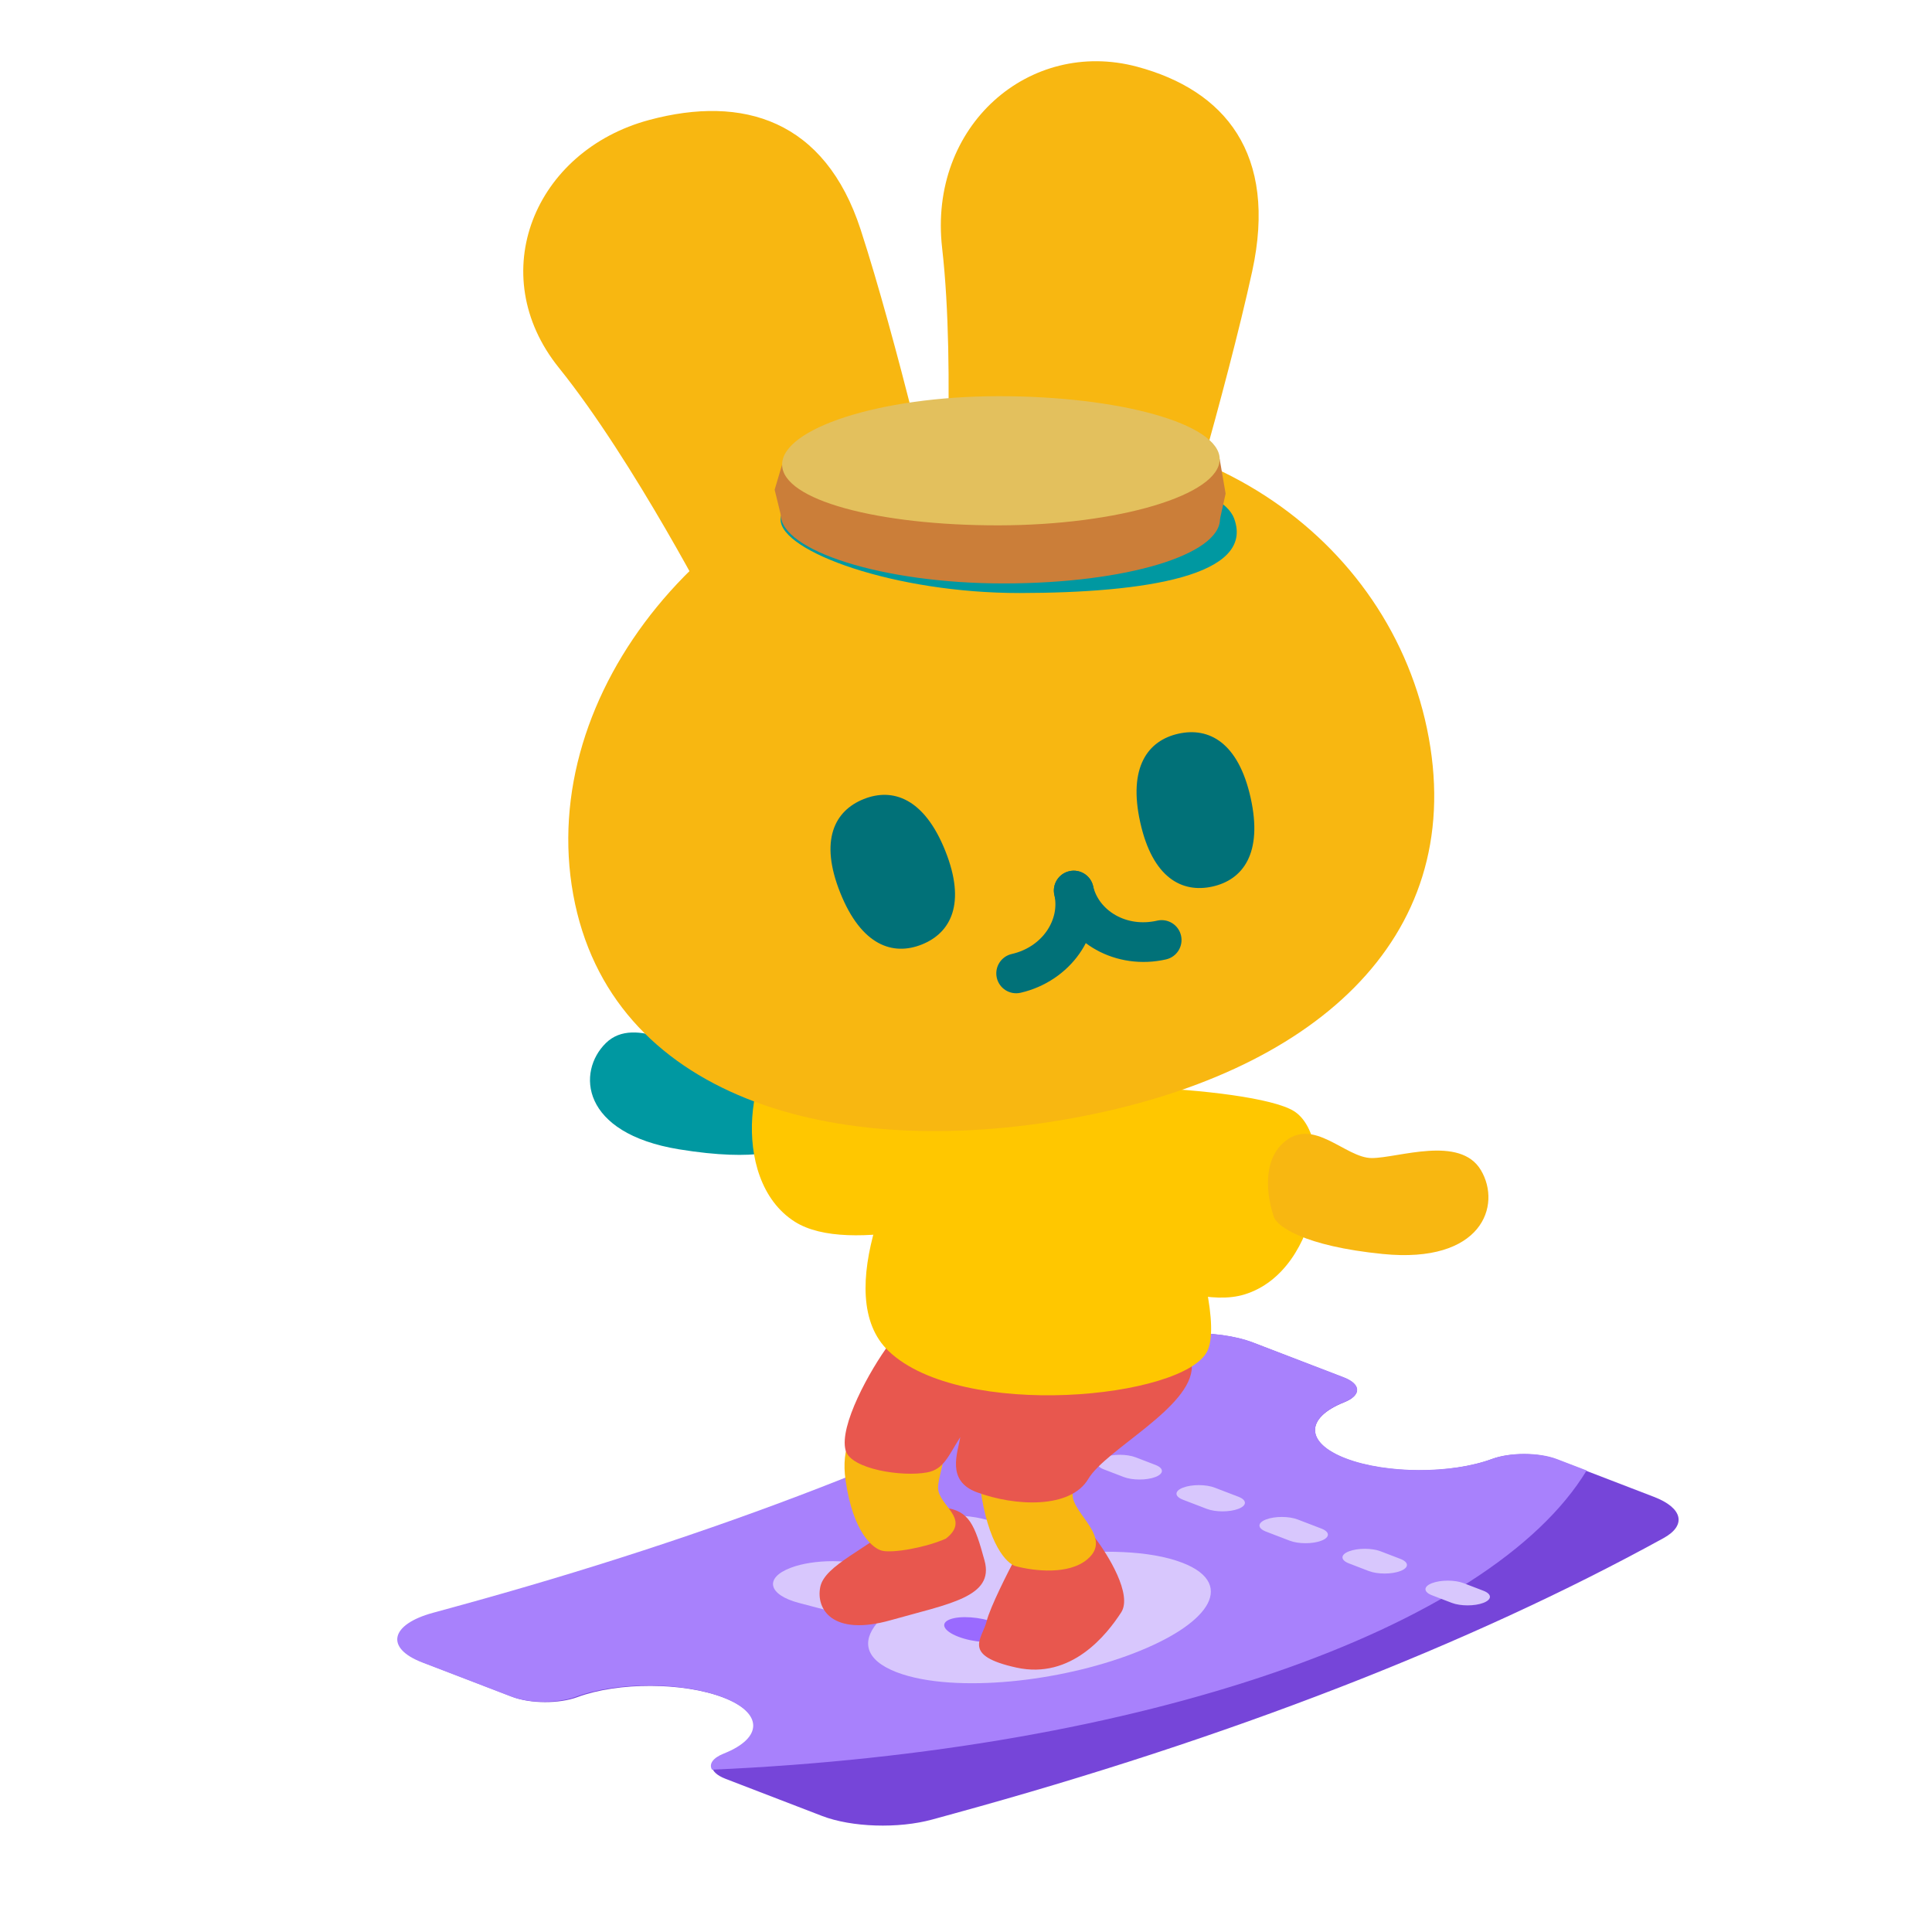
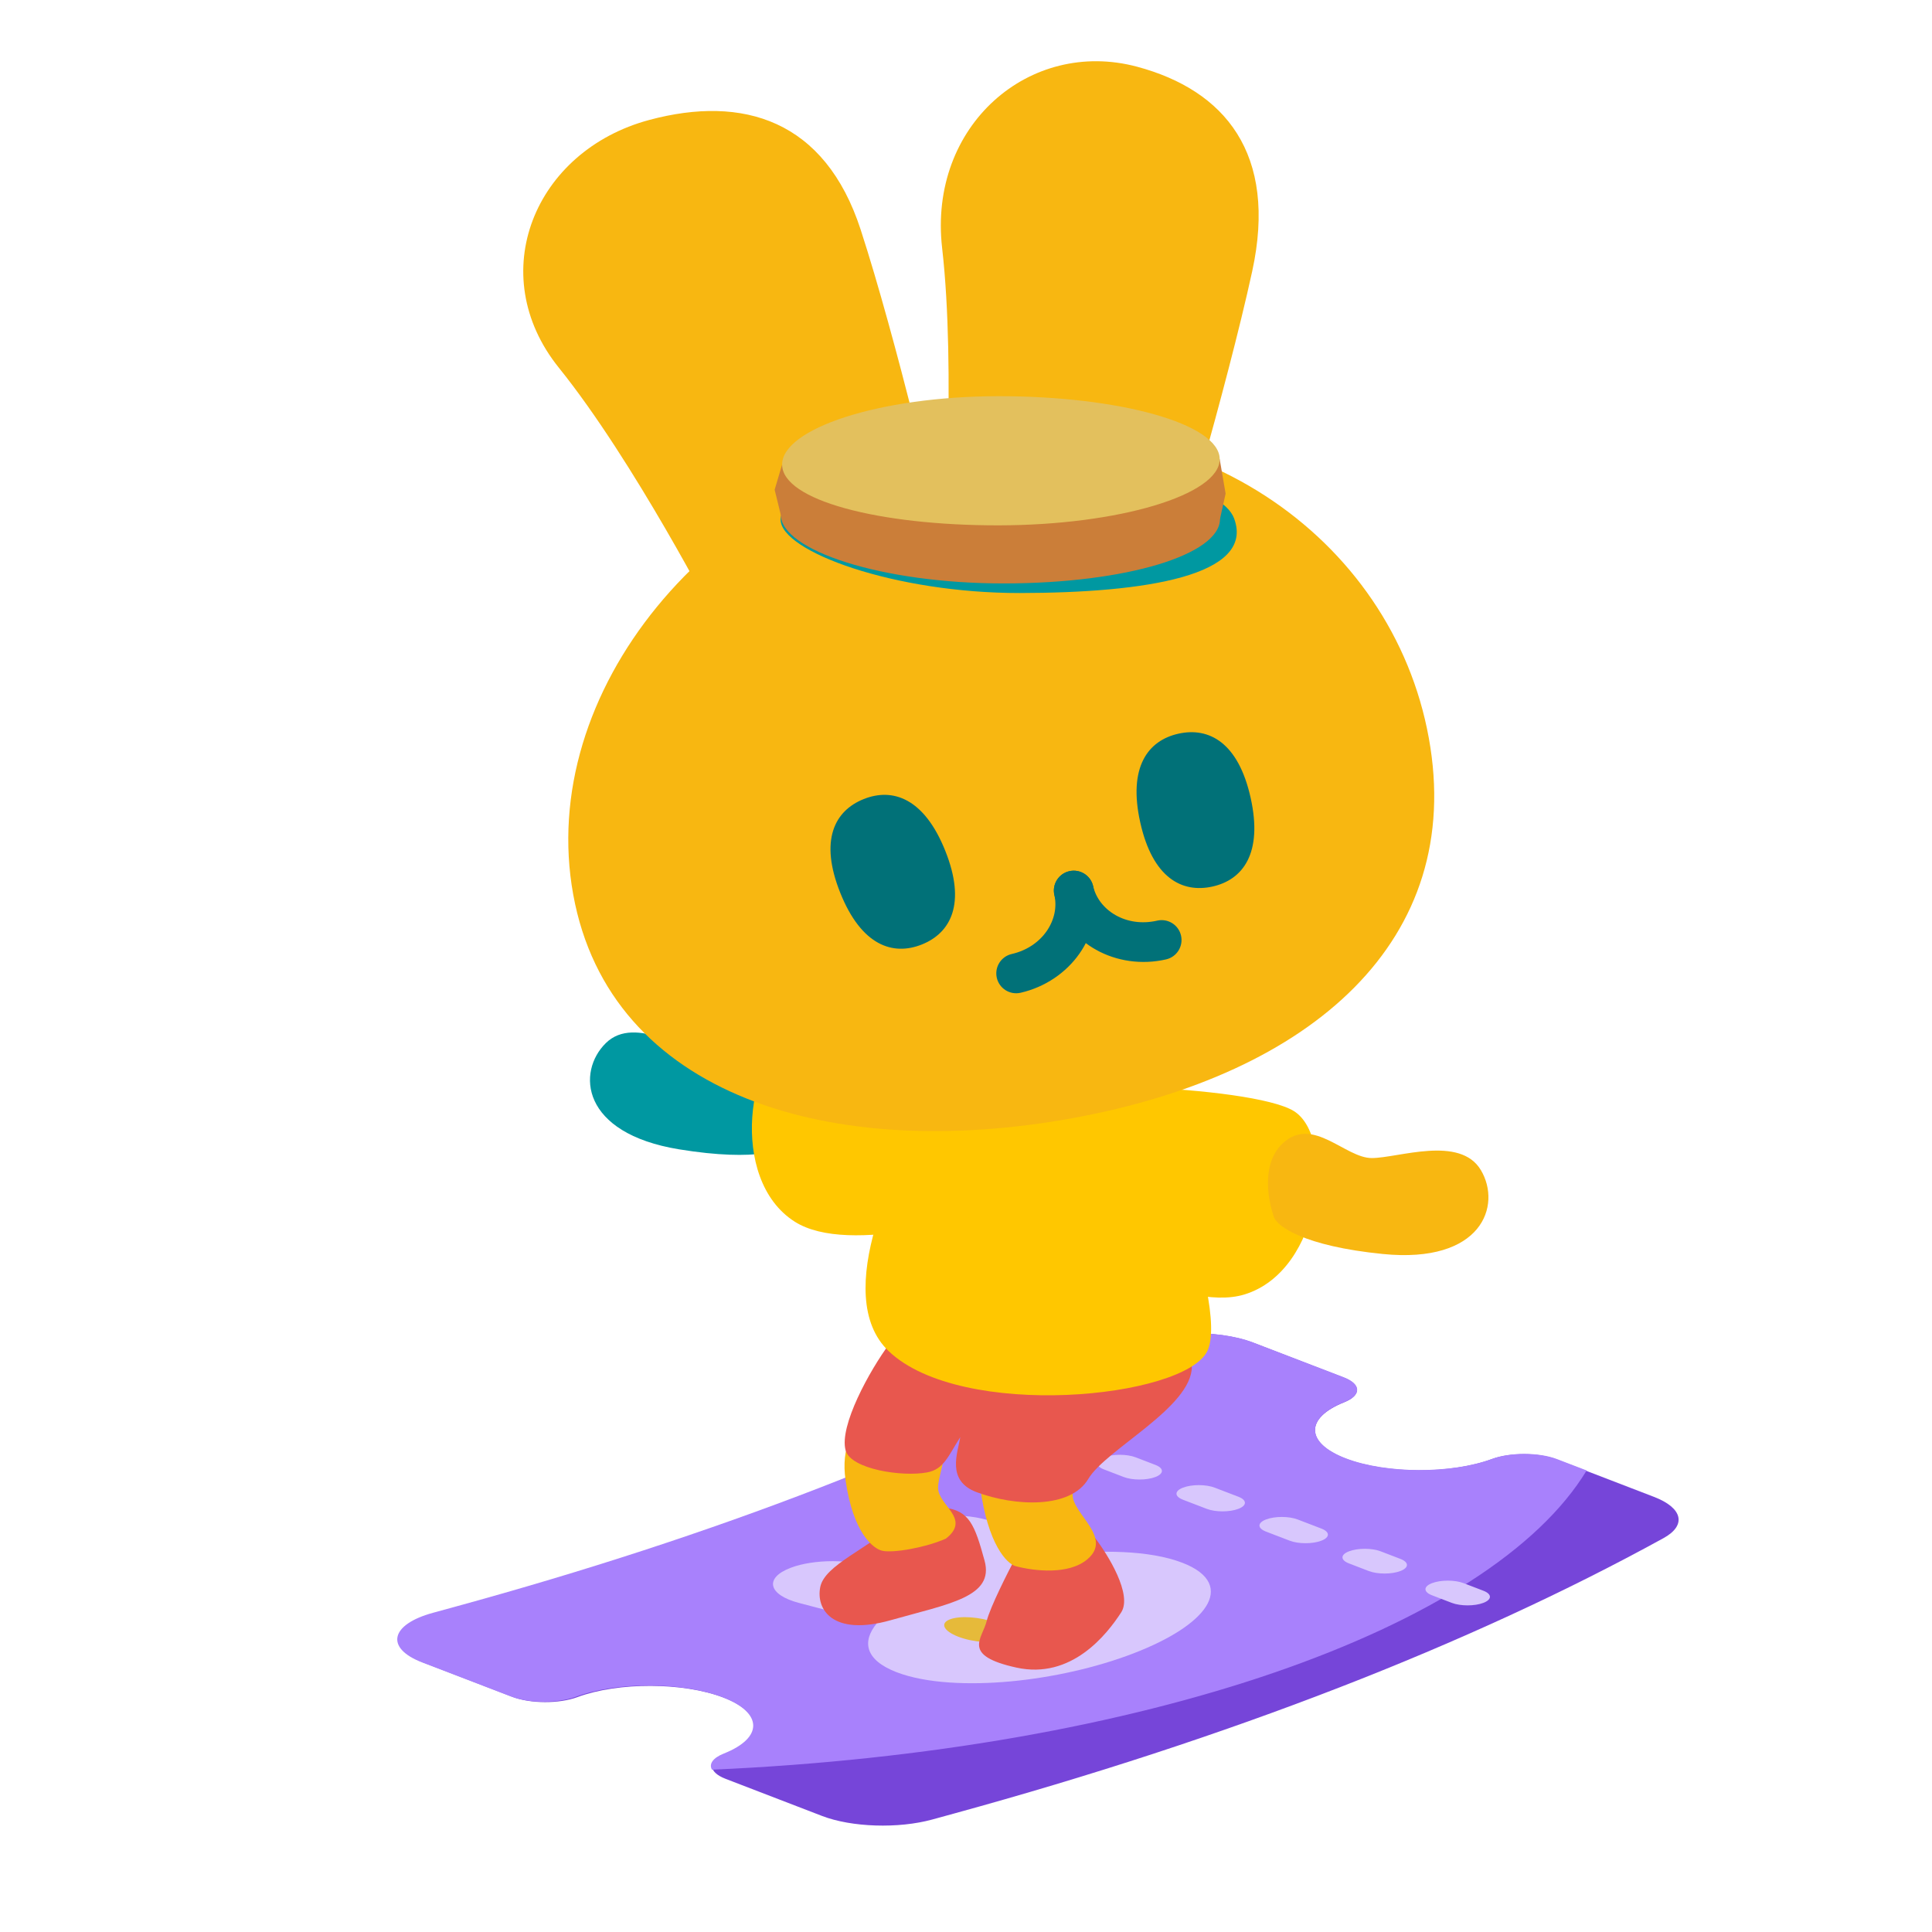
<svg xmlns="http://www.w3.org/2000/svg" width="192" height="192" fill="none" viewBox="0 0 192 192">
  <path fill="#7645D9" d="M72.11 176.779C70.34 176.098 70.315 174.997 72.054 174.304C75.976 172.742 75.933 170.251 71.924 168.709C67.915 167.167 61.441 167.15 57.379 168.659C55.579 169.328 52.716 169.318 50.946 168.637L42.13 165.245C38.447 163.829 38.955 161.478 43.195 160.315L45.326 159.73C71.21 152.629 93.752 143.879 111.982 133.858C114.916 132.246 120.925 132.043 124.543 133.435L133.516 136.887C135.284 137.567 135.312 138.667 133.579 139.36C129.671 140.922 129.72 143.409 133.724 144.949C137.728 146.49 144.191 146.508 148.253 145.005C150.055 144.338 152.912 144.349 154.68 145.029L164.381 148.761C167.235 149.859 167.629 151.588 165.314 152.86C146.026 163.462 122.175 172.719 94.789 180.233L92.66 180.818C89.273 181.747 84.636 181.598 81.695 180.467L72.11 176.779Z" />
  <path fill="#A881FC" fill-rule="evenodd" d="M70.756 175.87C70.434 175.311 70.827 174.703 71.938 174.262C75.868 172.7 75.825 170.211 71.808 168.67C67.79 167.128 61.302 167.112 57.233 168.62C55.428 169.288 52.56 169.279 50.786 168.598L41.951 165.208C38.261 163.792 38.77 161.443 43.019 160.281L45.154 159.696C71.092 152.599 93.682 143.854 111.95 133.84C114.89 132.228 120.911 132.026 124.537 133.417L133.529 136.867C135.3 137.547 135.328 138.645 133.592 139.338C129.676 140.9 129.725 143.385 133.737 144.924C137.749 146.464 144.226 146.482 148.297 144.98C150.102 144.314 152.965 144.324 154.737 145.004L157.68 146.133C148.115 161.91 113.479 173.995 70.756 175.87Z" clip-rule="evenodd" />
  <path fill="#D8C7FD" fill-rule="evenodd" d="M104.608 141.661L106.572 142.414C107.439 142.747 107.439 143.287 106.572 143.619C105.704 143.952 104.297 143.952 103.43 143.619L101.466 142.866C100.598 142.533 100.598 141.993 101.466 141.661C102.334 141.328 103.74 141.328 104.608 141.661Z" clip-rule="evenodd" />
  <path fill="#D8C7FD" fill-rule="evenodd" d="M112.856 144.825L114.819 145.579C115.687 145.911 115.687 146.451 114.819 146.784C113.952 147.117 112.545 147.117 111.677 146.784L109.714 146.031C108.846 145.698 108.846 145.158 109.714 144.825C110.581 144.492 111.988 144.492 112.856 144.825Z" clip-rule="evenodd" />
  <path fill="#D8C7FD" fill-rule="evenodd" d="M123.067 149.948C122.199 150.281 120.793 150.281 119.925 149.948L117.569 149.044C116.701 148.711 116.701 148.172 117.569 147.839C118.436 147.506 119.843 147.506 120.71 147.839L123.067 148.743C123.935 149.076 123.935 149.616 123.067 149.948Z" clip-rule="evenodd" />
  <path fill="#D8C7FD" fill-rule="evenodd" d="M131.315 153.113C130.447 153.446 129.04 153.446 128.173 153.113L125.816 152.209C124.949 151.876 124.949 151.336 125.816 151.003C126.684 150.67 128.091 150.67 128.958 151.003L131.315 151.907C132.182 152.24 132.182 152.78 131.315 153.113Z" clip-rule="evenodd" />
  <path fill="#D8C7FD" fill-rule="evenodd" d="M137.206 154.168L139.169 154.921C140.037 155.254 140.037 155.794 139.169 156.127C138.302 156.46 136.895 156.46 136.027 156.127L134.064 155.373C133.196 155.04 133.196 154.501 134.064 154.168C134.931 153.835 136.338 153.835 137.206 154.168Z" clip-rule="evenodd" />
  <path fill="#D8C7FD" fill-rule="evenodd" d="M145.453 157.332L147.417 158.086C148.285 158.419 148.285 158.958 147.417 159.291C146.549 159.624 145.143 159.624 144.275 159.291L142.311 158.538C141.444 158.205 141.444 157.665 142.311 157.332C143.179 156.999 144.586 156.999 145.453 157.332Z" clip-rule="evenodd" />
  <path fill="#D8C7FD" fill-rule="evenodd" d="M90.394 154.487C88.08 153.599 88.08 152.159 90.394 151.271C93.017 150.265 97.377 150.42 99.473 151.594L104.753 154.55C109.36 153.982 114.25 154.058 117.491 155.301C120.403 156.419 120.845 158.066 119.858 159.635C118.859 161.222 116.334 162.894 112.621 164.319C108.909 165.744 104.551 166.712 100.414 167.096C96.323 167.474 92.031 167.305 89.118 166.187C85.896 164.951 85.684 163.089 87.133 161.331L79.397 159.297C76.337 158.493 75.934 156.82 78.556 155.813C80.871 154.925 84.623 154.925 86.937 155.813L92.298 157.87C92.829 157.632 93.392 157.397 93.987 157.169C94.562 156.949 95.15 156.74 95.751 156.542L90.394 154.487Z" clip-rule="evenodd" />
-   <path fill="#9A6AFF" d="M98.9 161.249C100.372 161.813 100.745 162.586 99.733 162.974C98.721 163.363 96.708 163.22 95.236 162.655C93.764 162.09 93.391 161.317 94.403 160.929C95.415 160.541 97.428 160.684 98.9 161.249Z" />
-   <path fill="#9A6AFF" d="M108.562 157.542C110.034 158.107 110.407 158.879 109.395 159.267C108.383 159.656 106.369 159.513 104.897 158.948C103.425 158.383 103.052 157.61 104.064 157.222C105.076 156.834 107.09 156.977 108.562 157.542Z" />
+   <path fill="#e6ba3a" d="M98.9 161.249C100.372 161.813 100.745 162.586 99.733 162.974C98.721 163.363 96.708 163.22 95.236 162.655C93.764 162.09 93.391 161.317 94.403 160.929C95.415 160.541 97.428 160.684 98.9 161.249Z" />
+   <path fill="#e6ba3a" d="M108.562 157.542C110.034 158.107 110.407 158.879 109.395 159.267C108.383 159.656 106.369 159.513 104.897 158.948C103.425 158.383 103.052 157.61 104.064 157.222C105.076 156.834 107.09 156.977 108.562 157.542Z" />
  <path fill="#E8574E" d="M111.419 160.243C112.558 158.49 110.14 154.544 108.788 152.791L101.007 154.654C100.167 156.225 98.399 159.717 98.049 161.12C97.61 162.873 95.528 164.517 101.007 165.723C106.487 166.928 109.994 162.435 111.419 160.243Z" />
  <path fill="#E8574E" d="M81.515 157.723C81.953 155.531 86.118 153.996 89.844 150.818C90.392 150.38 91.97 149.569 93.899 149.832C96.31 150.161 96.858 151.476 97.844 155.092C98.831 158.709 94.337 159.367 88.529 161.01C82.72 162.654 81.077 159.914 81.515 157.723Z" />
  <path fill="#F8B711" d="M93.224 147.851C93.224 149.614 96.544 150.917 94.008 152.901C92.062 153.777 88.748 154.377 87.652 154.106C86.792 153.894 84.794 152.405 84.033 147.116C83.082 140.505 88.681 139.183 92.062 140.579C95.442 141.974 93.224 146.088 93.224 147.851Z" />
  <path fill="#F8B711" d="M106.594 148.547C106.594 150.468 110.609 152.789 108.073 154.95C106.214 156.534 102.794 156.133 100.934 155.645C100.074 155.413 98.164 153.509 97.403 147.747C96.453 140.544 102.052 139.103 105.432 140.624C108.813 142.144 106.594 146.626 106.594 148.547Z" />
  <path fill="#E8574E" d="M84.035 144.133C83.378 141.722 86.41 136.206 88.419 133.503C98.246 132.955 118.447 129.338 118.447 135.804C118.447 139.872 109.899 144.024 108.146 146.983C106.392 149.942 100.913 149.722 97.077 148.298C94.008 147.158 95.177 144.389 95.433 142.818C94.243 144.669 93.815 146.011 92.145 146.325C89.663 146.792 84.548 146.012 84.035 144.133Z" />
  <path fill="#FFC700" d="M88.31 134.27C82.523 128.747 89.04 115.237 93.022 109.173C96.931 108.333 105.625 106.653 109.132 106.653C113.516 106.653 122.283 129.557 119.982 134.27C117.68 138.982 95.543 141.174 88.31 134.27Z" />
  <path fill="#FFC700" d="M123.669 128.643C117.44 130.546 105.397 123.297 100.154 119.434C99.946 116.965 99.665 111.523 100.206 109.503C100.882 106.978 124.36 107.857 128.556 110.402C132.753 112.947 131.454 126.264 123.669 128.643Z" />
  <path fill="#F8B711" d="M136.322 115.086C133.692 115.086 130.514 110.921 127.555 113.551C125.385 115.48 125.934 119.028 126.604 120.958C126.921 121.85 129.527 123.831 137.418 124.62C147.281 125.607 149.254 119.798 147.172 116.291C145.09 112.784 138.952 115.086 136.322 115.086Z" />
  <path fill="#0098A1" d="M71.012 105.293C73.552 105.973 77.7 102.773 79.878 106.08C81.474 108.504 80.025 111.79 78.879 113.48C78.342 114.259 75.312 115.499 67.486 114.219C57.703 112.619 57.301 106.498 60.22 103.649C63.139 100.801 68.471 104.612 71.012 105.293Z" />
  <path fill="#FFC700" d="M78.993 121.417C84.363 124.814 97.498 120.988 103.394 118.65C104.211 116.354 105.844 111.25 105.844 109.19C105.844 106.617 83.575 101.469 78.993 102.82C74.411 104.171 72.28 117.17 78.993 121.417Z" />
  <path fill="#F8B711" d="M55.542 36.549C48.053 27.247 53.098 14.981 64.531 11.918C73.847 9.421 81.98 11.921 85.528 22.81C89.077 33.7 93.373 52.087 93.373 52.087C94.976 58.069 90.968 64.34 84.422 66.094C79.271 67.474 73.896 65.656 71.121 61.596C71.121 61.596 63.03 45.852 55.542 36.549Z" />
  <path fill="#F8B711" d="M93.628 24.655C92.23 12.466 102.337 3.772 113.011 6.632C121.708 8.963 126.987 15.265 124.444 26.953C121.901 38.642 116.249 57.539 116.249 57.539C114.574 63.788 108.263 67.526 102.151 65.889C97.343 64.6 93.935 60.283 93.721 55.208C93.721 55.208 95.026 36.845 93.628 24.655Z" />
  <path fill="#F8B711" d="M141.993 73.337C145.64 93.399 130.444 106.784 106.56 111.125C82.676 115.467 60.613 108.961 56.966 88.899C53.319 68.837 70.38 47.827 94.264 43.485C118.148 39.144 138.346 53.275 141.993 73.337Z" />
  <path fill="#017178" fill-rule="evenodd" d="M106.266 86.579C107.33 86.335 108.39 86.999 108.634 88.063C109.749 92.924 106.307 97.54 101.428 98.659C100.365 98.903 99.305 98.239 99.061 97.175C98.817 96.112 99.481 95.052 100.545 94.808C103.651 94.096 105.332 91.343 104.782 88.946C104.539 87.882 105.203 86.823 106.266 86.579Z" clip-rule="evenodd" />
  <path fill="#017178" fill-rule="evenodd" d="M106.267 86.579C107.33 86.335 108.39 86.999 108.634 88.062C109.184 90.46 111.897 92.204 115.002 91.492C116.066 91.248 117.126 91.913 117.369 92.976C117.613 94.04 116.949 95.099 115.885 95.343C111.007 96.462 105.897 93.807 104.783 88.946C104.539 87.882 105.203 86.823 106.267 86.579Z" clip-rule="evenodd" />
  <path fill="#017178" d="M93.939 84.549C96.035 89.787 94.494 92.709 91.612 93.862C88.731 95.015 85.6 93.963 83.504 88.726C81.407 83.488 82.948 80.567 85.83 79.413C88.711 78.26 91.842 79.312 93.939 84.549Z" />
  <path fill="#017178" d="M124.288 79.289C125.513 84.796 123.522 87.431 120.492 88.105C117.462 88.779 114.542 87.237 113.316 81.73C112.091 76.223 114.082 73.588 117.112 72.913C120.142 72.239 123.063 73.782 124.288 79.289Z" />
  <path fill="#0098A1" d="M122.647 51.529C124.747 57.212 113.819 58.919 101.35 58.934C88.88 58.948 77.58 54.795 77.576 51.639C77.572 48.483 87.862 46.309 100.332 46.294C112.802 46.28 121.481 48.371 122.647 51.529Z" />
  <path fill="#CB7E39" d="M121.243 51.574C121.247 55.118 111.959 57.967 99.798 57.981C87.637 57.996 77.594 54.689 77.59 51.145C77.586 47.6 87.621 45.161 99.783 45.146C111.944 45.132 121.238 48.029 121.243 51.574Z" />
  <path fill="#CB7E39" d="M121.213 45.636L77.726 46.169L76.983 48.666L77.59 51.145L121.242 51.574L121.8 49.058L121.213 45.636Z" />
  <path fill="#E3C05D" d="M121.213 45.636C121.217 49.181 111.167 52.194 99.241 52.209C87.316 52.223 77.73 49.713 77.726 46.169C77.722 42.625 87.301 39.388 99.226 39.373C111.152 39.359 121.209 42.092 121.213 45.636Z" />
</svg>
